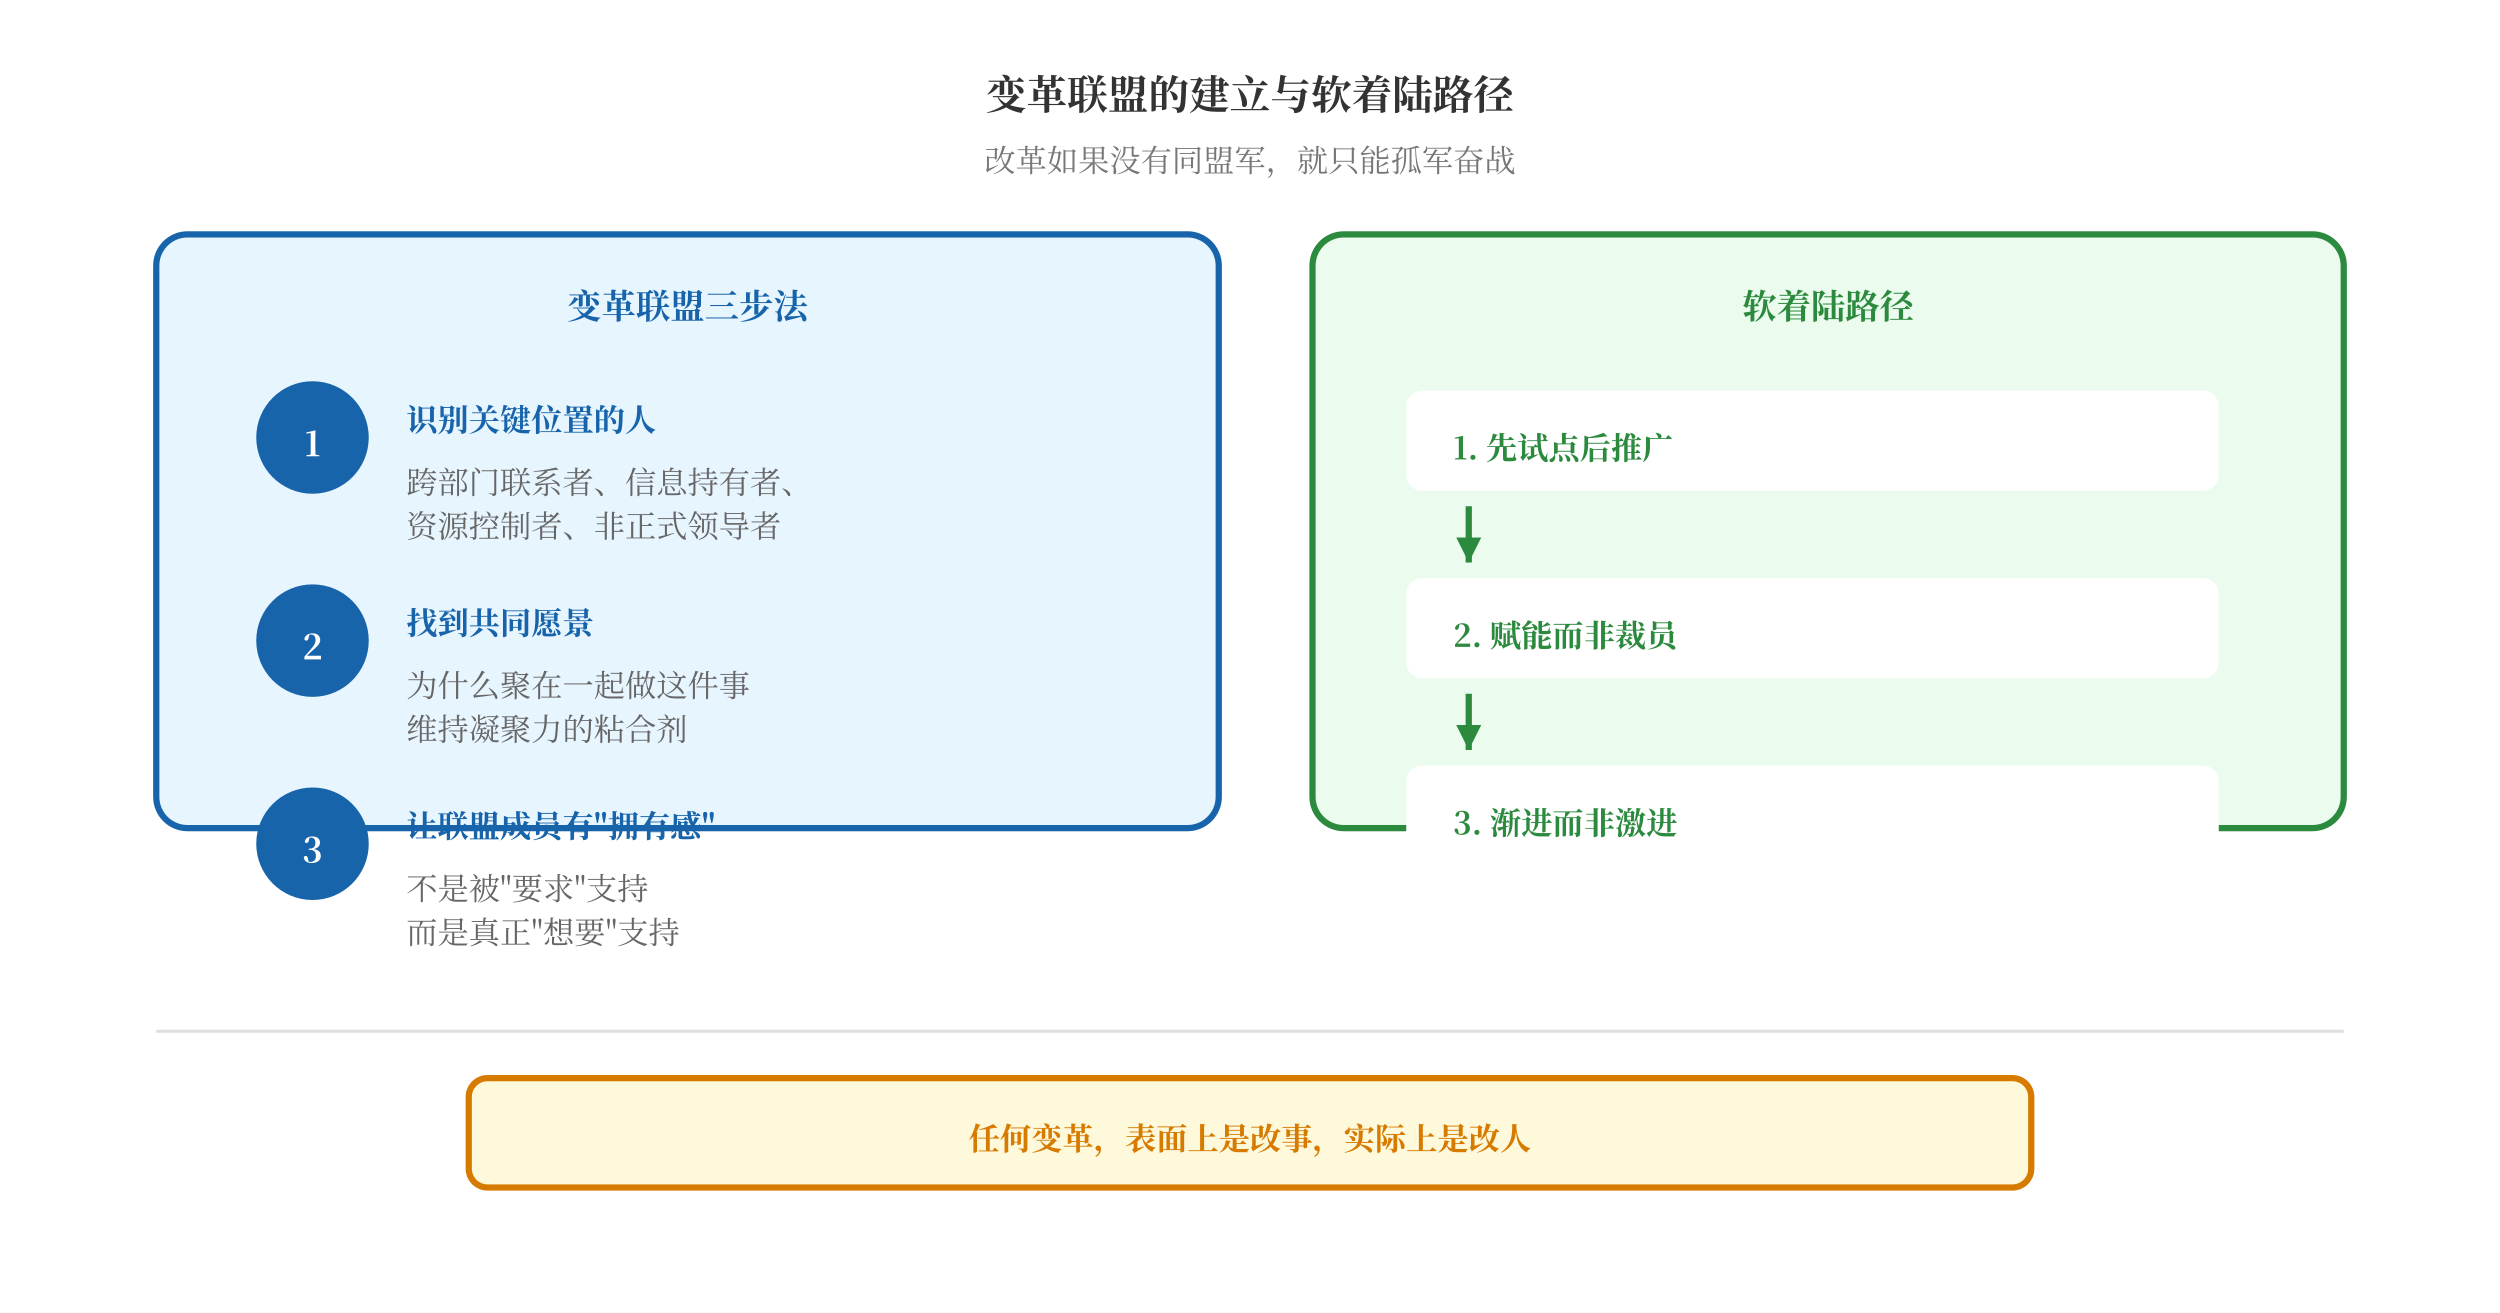
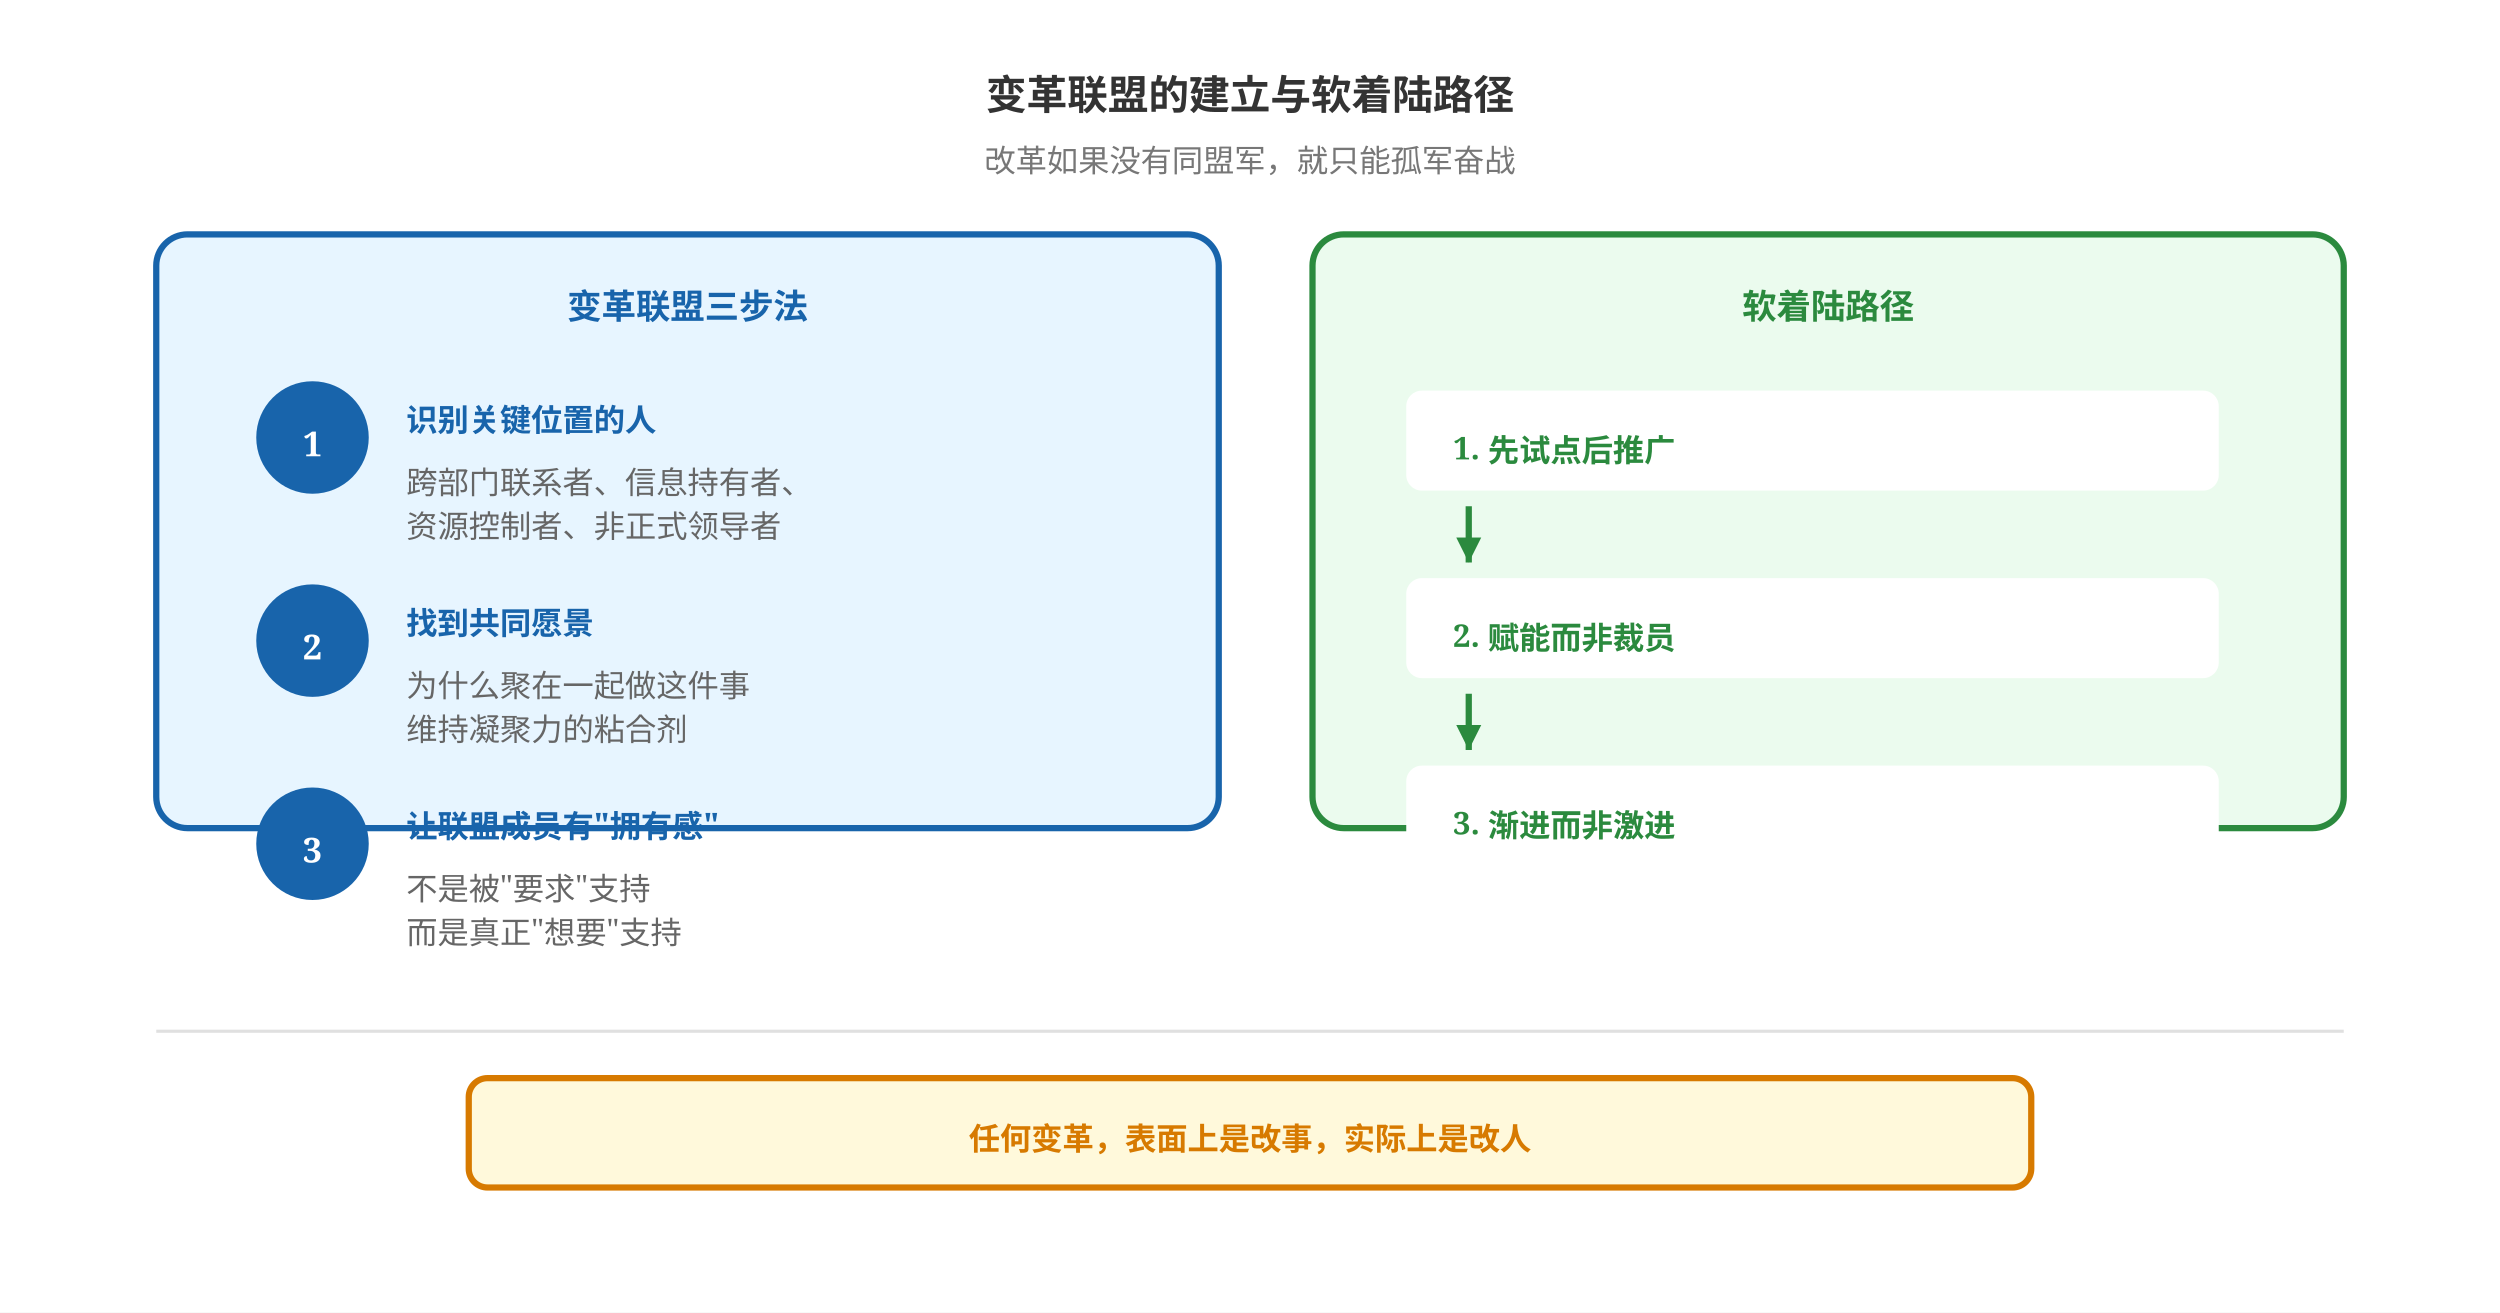
- <svg xmlns="http://www.w3.org/2000/svg" viewBox="0 0 800 420" style="font-family: 'Noto Serif CJK SC', serif; background: #fefefe;">
+ <svg xmlns="http://www.w3.org/2000/svg" viewBox="0 0 800 420" style="font-family: 'Songti SC', serif; background: #fefefe;">
  <rect width="800" height="420" fill="white" />
  <text x="400" y="35" text-anchor="middle" font-size="13" font-weight="bold" fill="#333">变革联盟的建立与软着陆路径</text>
  <text x="400" y="55" text-anchor="middle" font-size="10" fill="#777">改革如果没有同盟军，就只能孤军奋战</text>
  <rect x="50" y="75" width="340" height="190" rx="10" fill="#e7f5ff" stroke="#1864ab" stroke-width="2" />
  <text x="220" y="102" text-anchor="middle" font-size="11" font-weight="bold" fill="#1864ab">变革联盟三步法</text>
  <circle cx="100" cy="140" r="18" fill="#1864ab" />
  <text x="100" y="146" text-anchor="middle" font-size="11" font-weight="bold" fill="white">1</text>
  <text x="130" y="138" font-size="10" font-weight="bold" fill="#1864ab">识别关键位置的人</text>
  <text x="130" y="158" font-size="10" fill="#666">跨部门联系者、信息持有者、</text>
  <text x="130" y="172" font-size="10" fill="#666">资源控制者、非正式领导者</text>
  <circle cx="100" cy="205" r="18" fill="#1864ab" />
  <text x="100" y="211" text-anchor="middle" font-size="11" font-weight="bold" fill="white">2</text>
  <text x="130" y="203" font-size="10" font-weight="bold" fill="#1864ab">找到共同愿景</text>
  <text x="130" y="223" font-size="10" fill="#666">为什么聚在一起做这件事</text>
  <text x="130" y="237" font-size="10" fill="#666">维持凝聚力的粘合剂</text>
  <circle cx="100" cy="270" r="18" fill="#1864ab" />
  <text x="100" y="276" text-anchor="middle" font-size="11" font-weight="bold" fill="white">3</text>
  <text x="130" y="268" font-size="10" font-weight="bold" fill="#1864ab">让联盟成员有"拥有感"</text>
  <text x="130" y="288" font-size="10" fill="#666">不是被"要求"支持</text>
  <text x="130" y="302" font-size="10" fill="#666">而是真正"想要"支持</text>
  <rect x="420" y="75" width="330" height="190" rx="10" fill="#ebfbee" stroke="#2b8a3e" stroke-width="2" />
  <text x="585" y="102" text-anchor="middle" font-size="11" font-weight="bold" fill="#2b8a3e">软着陆路径</text>
  <rect x="450" y="125" width="260" height="32" rx="5" fill="#fff" />
  <text x="465" y="147" font-size="10" font-weight="bold" fill="#2b8a3e">1. 先试点后推广</text>
  <path d="M470 162 L470 180" fill="none" stroke="#2b8a3e" stroke-width="2" />
  <polygon points="470,180 466,172 474,172" fill="#2b8a3e" />
  <rect x="450" y="185" width="260" height="32" rx="5" fill="#fff" />
  <text x="465" y="207" font-size="10" font-weight="bold" fill="#2b8a3e">2. 赋能而非裁员</text>
  <path d="M470 222 L470 240" fill="none" stroke="#2b8a3e" stroke-width="2" />
  <polygon points="470,240 466,232 474,232" fill="#2b8a3e" />
  <rect x="450" y="245" width="260" height="32" rx="5" fill="#fff" />
  <text x="465" y="267" font-size="10" font-weight="bold" fill="#2b8a3e">3. 渐进而非激进</text>
  <line x1="50" y1="330" x2="750" y2="330" stroke="#e0e0e0" stroke-width="1" />
  <rect x="150" y="345" width="500" height="35" rx="6" fill="#fff9db" stroke="#d77a00" stroke-width="2" />
  <text x="400" y="368" text-anchor="middle" font-size="10" font-weight="bold" fill="#d77a00">任何变革，表面上是改事，实际上是改人</text>
</svg>
